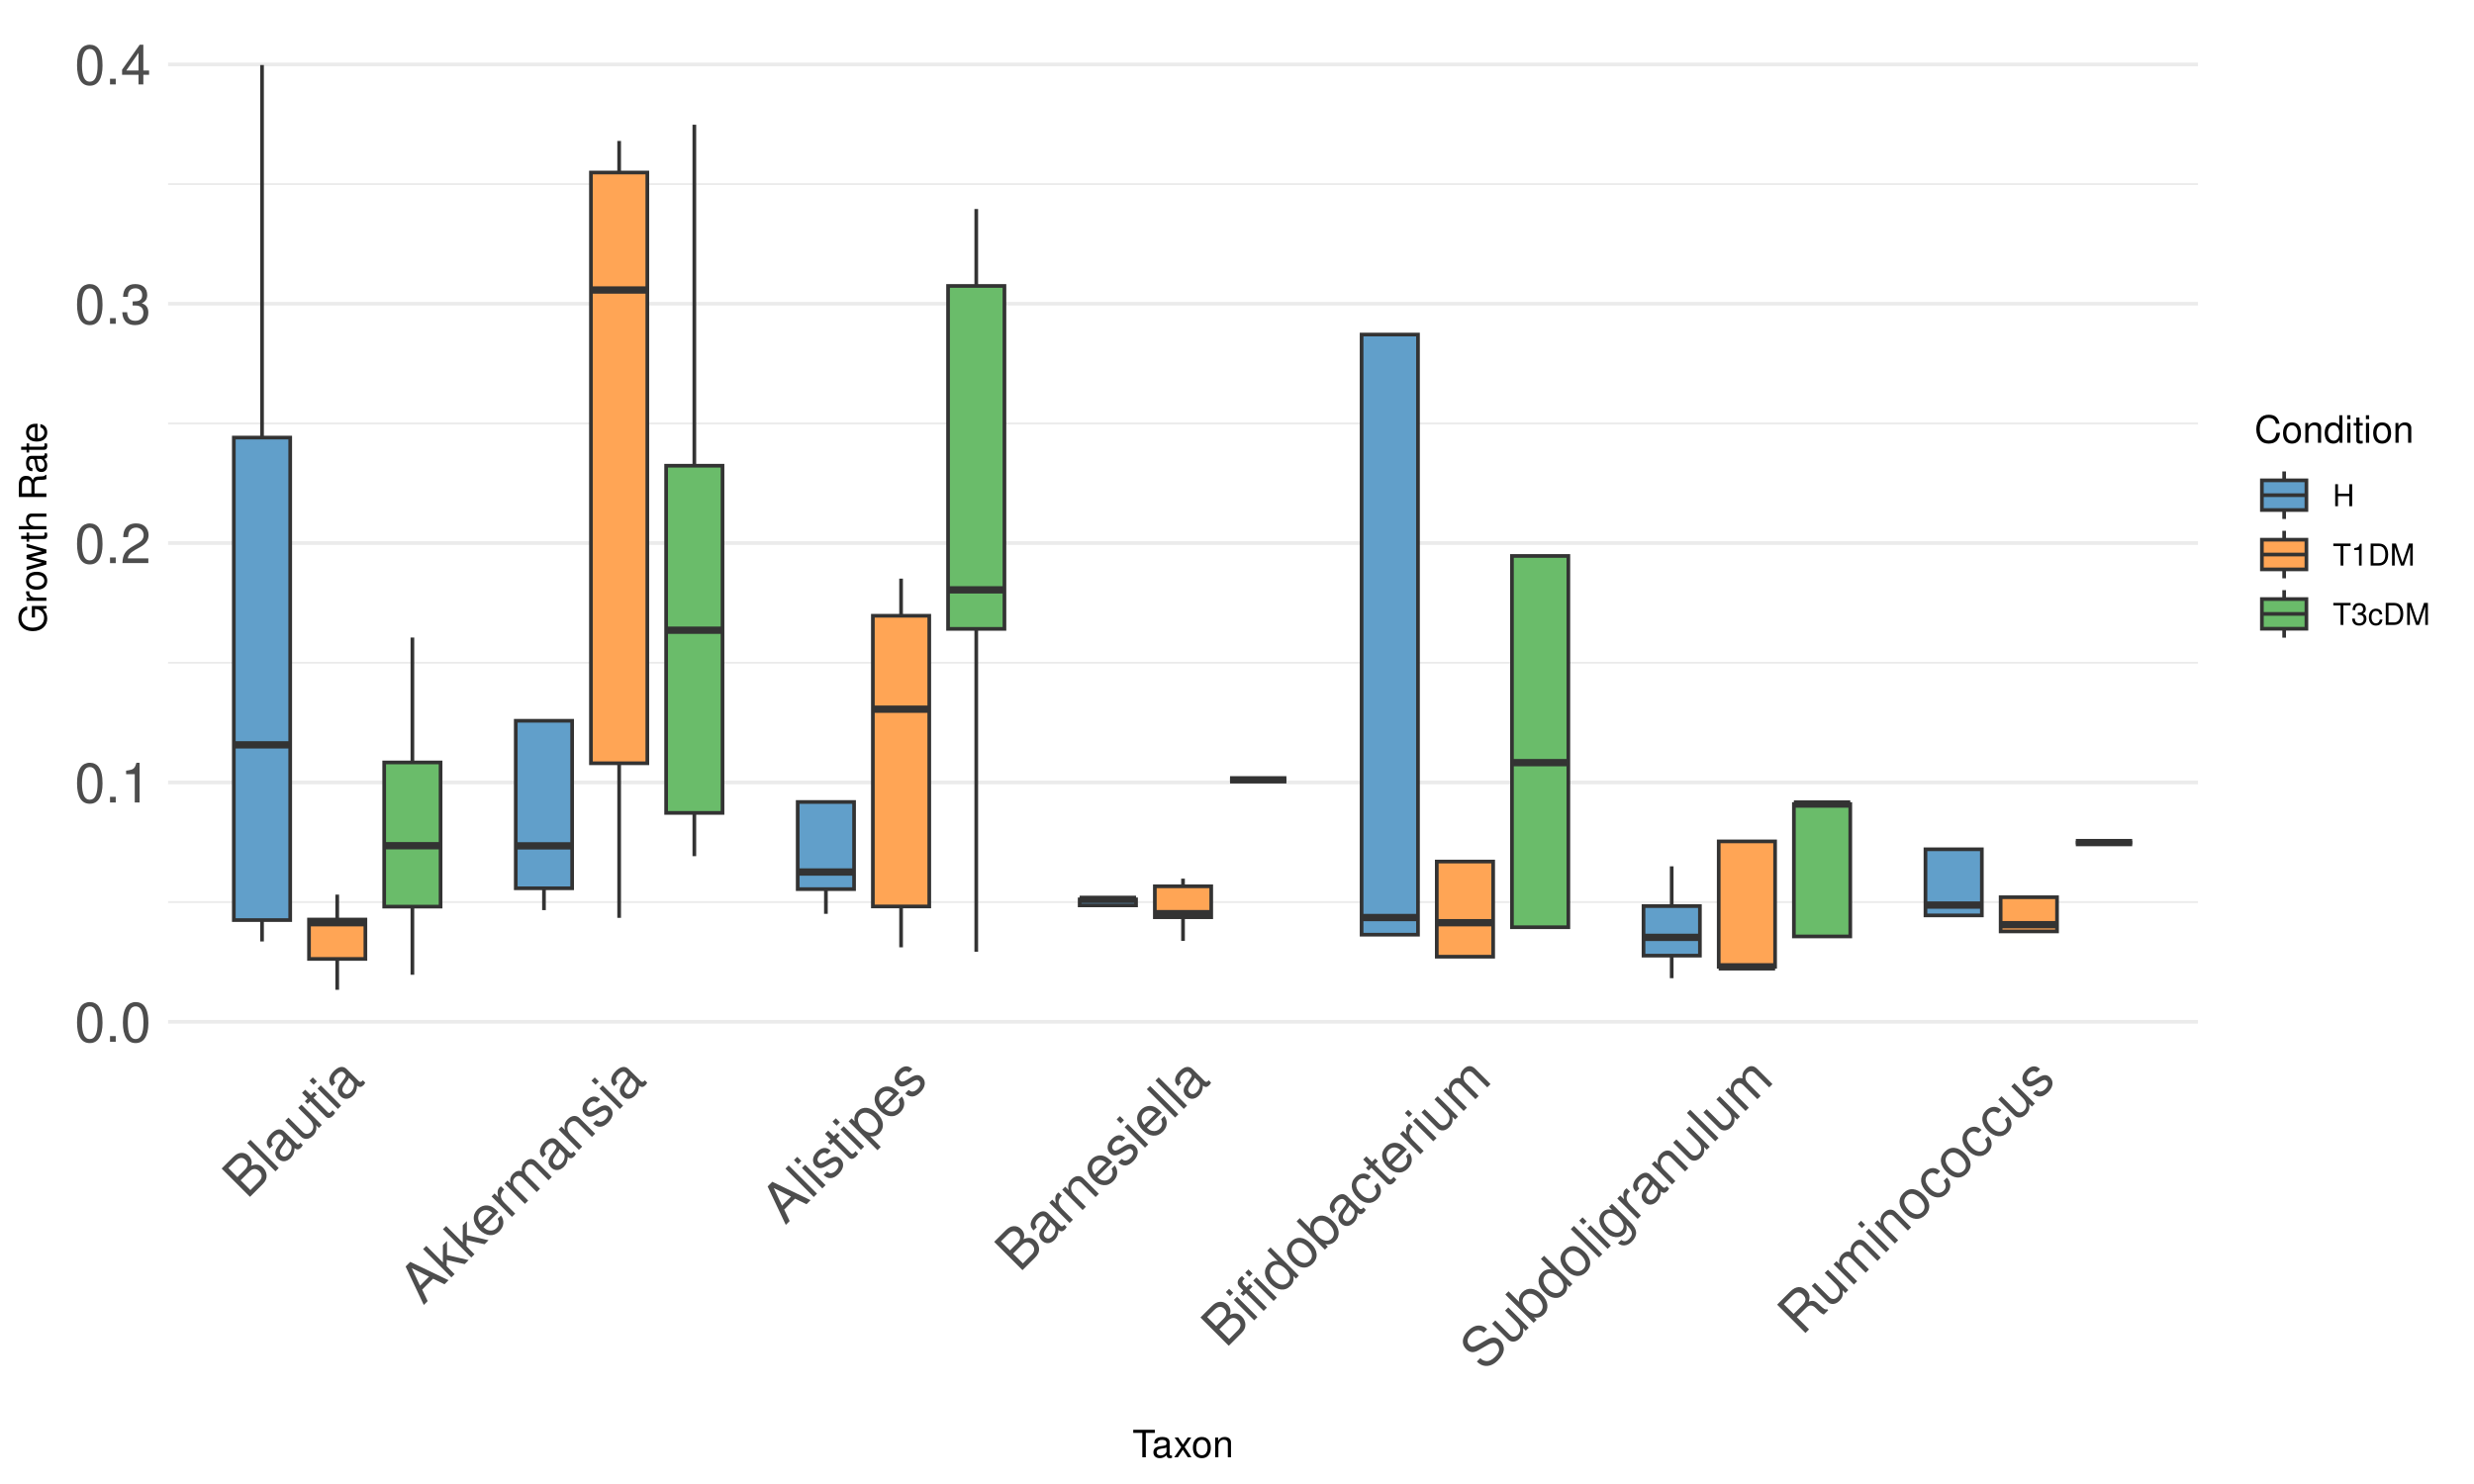
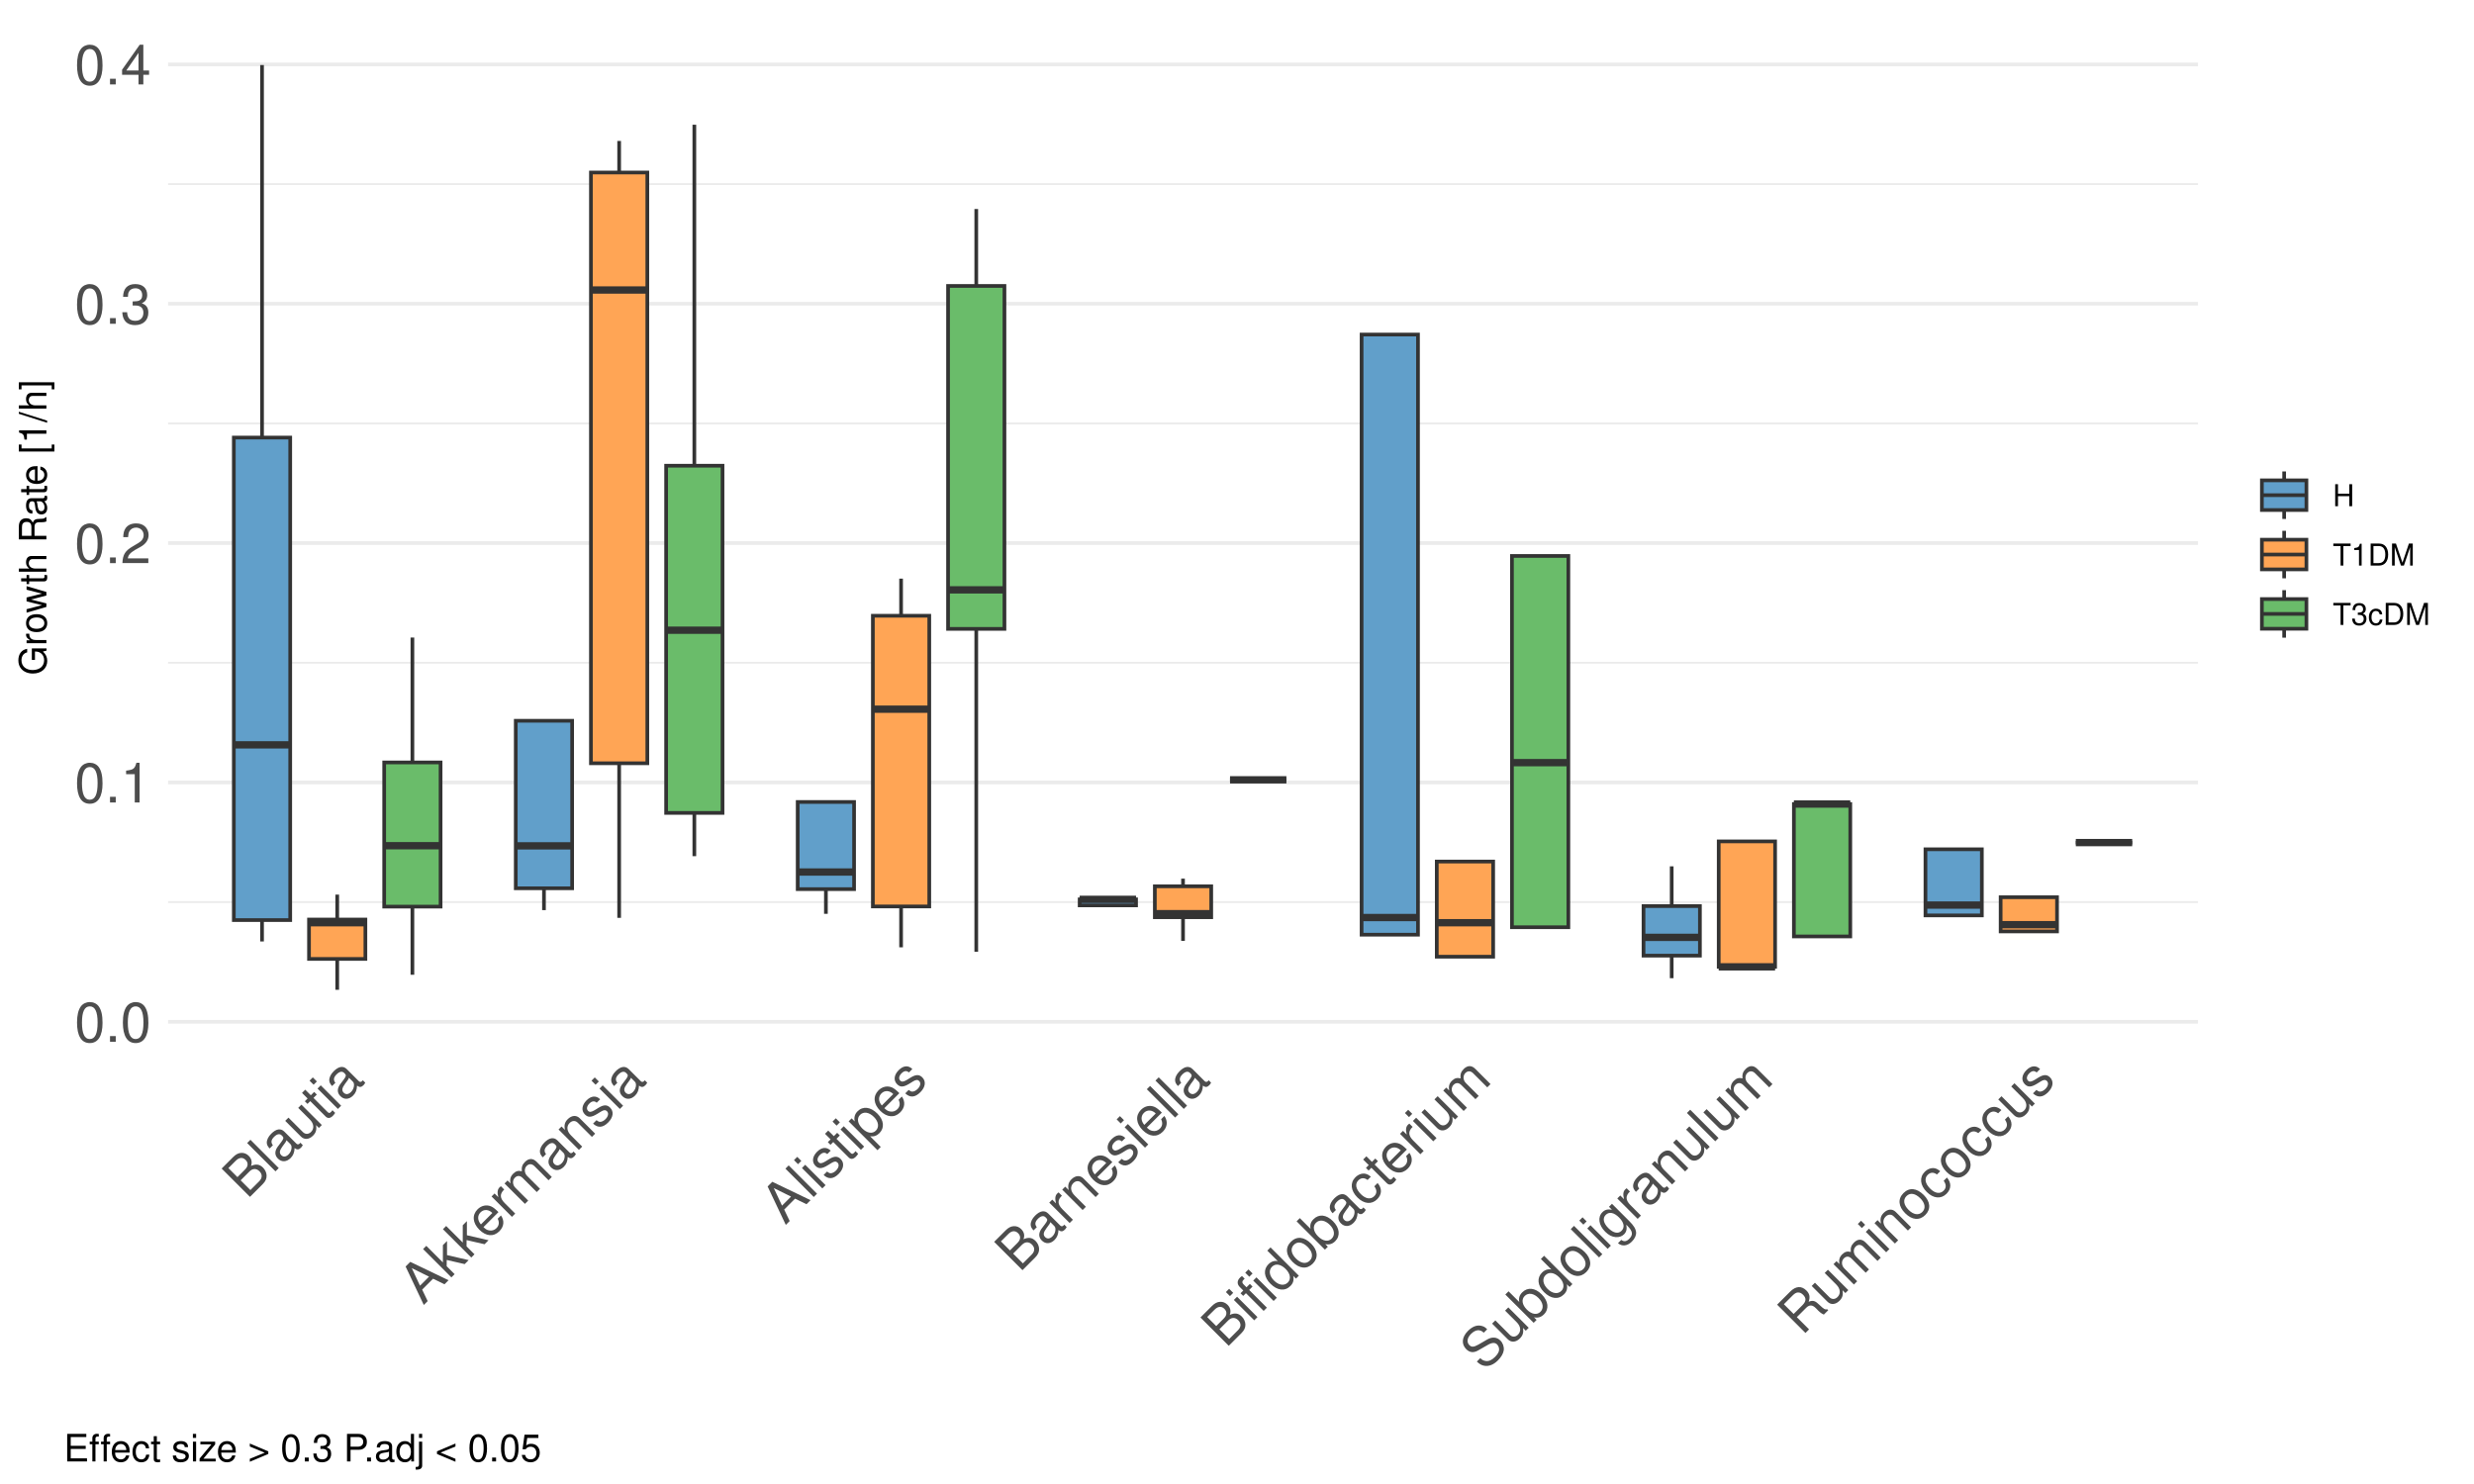
- <svg xmlns="http://www.w3.org/2000/svg" class="svglite" width="720.00pt" height="432.00pt" viewBox="0 0 720.00 432.00">
-   <defs>
-     <style type="text/css">
+ <svg xmlns="http://www.w3.org/2000/svg" class="svglite" width="720.00pt" height="432.00pt" viewBox="0 0 720.00 432.00" version="1.1" id="svg97">
+   <defs id="defs1">
+     <style type="text/css" id="style1">
    .svglite line, .svglite polyline, .svglite polygon, .svglite path, .svglite rect, .svglite circle {
      fill: none;
      stroke: #000000;
      stroke-linecap: round;
      stroke-linejoin: round;
      stroke-miterlimit: 10.00;
    }
    .svglite text {
      white-space: pre;
    }
  </style>
  </defs>
-   <rect width="100%" height="100%" style="stroke: none; fill: none;" />
-   <defs>
+   <rect width="100%" height="100%" style="stroke: none; fill: none;" id="rect1" />
+   <defs id="defs2">
    <clipPath id="cpMC4wMHw3MjAuMDB8MC4wMHw0MzIuMDA=">
-       <rect x="0.00" y="0.00" width="720.00" height="432.00" />
+       <rect x="0.00" y="0.00" width="720.00" height="432.00" id="rect2" />
    </clipPath>
  </defs>
-   <g clip-path="url(#cpMC4wMHw3MjAuMDB8MC4wMHw0MzIuMDA=)">
- </g>
-   <defs>
+   <g clip-path="url(#cpMC4wMHw3MjAuMDB8MC4wMHw0MzIuMDA=)" id="g2" />
+   <defs id="defs3">
    <clipPath id="cpNDguOTF8NjM5LjY4fDUuNDh8MzAxLjYw">
-       <rect x="48.91" y="5.48" width="590.77" height="296.12" />
+       <rect x="48.91" y="5.48" width="590.77" height="296.12" id="rect3" />
    </clipPath>
  </defs>
-   <g clip-path="url(#cpNDguOTF8NjM5LjY4fDUuNDh8MzAxLjYw)">
-     <polyline points="48.91,262.60 639.68,262.60 " style="stroke-width: 0.53; stroke: #EBEBEB; stroke-linecap: butt;" />
-     <polyline points="48.91,192.93 639.68,192.93 " style="stroke-width: 0.53; stroke: #EBEBEB; stroke-linecap: butt;" />
-     <polyline points="48.91,123.26 639.68,123.26 " style="stroke-width: 0.53; stroke: #EBEBEB; stroke-linecap: butt;" />
-     <polyline points="48.91,53.59 639.68,53.59 " style="stroke-width: 0.53; stroke: #EBEBEB; stroke-linecap: butt;" />
-     <polyline points="48.91,297.44 639.68,297.44 " style="stroke-width: 1.07; stroke: #EBEBEB; stroke-linecap: butt;" />
-     <polyline points="48.91,227.77 639.68,227.77 " style="stroke-width: 1.07; stroke: #EBEBEB; stroke-linecap: butt;" />
-     <polyline points="48.91,158.10 639.68,158.10 " style="stroke-width: 1.07; stroke: #EBEBEB; stroke-linecap: butt;" />
-     <polyline points="48.91,88.42 639.68,88.42 " style="stroke-width: 1.07; stroke: #EBEBEB; stroke-linecap: butt;" />
-     <polyline points="48.91,18.75 639.68,18.75 " style="stroke-width: 1.07; stroke: #EBEBEB; stroke-linecap: butt;" />
-     <line x1="76.26" y1="127.38" x2="76.26" y2="18.94" style="stroke-width: 1.07; stroke: #333333; stroke-linecap: butt;" />
-     <line x1="76.26" y1="267.84" x2="76.26" y2="274.06" style="stroke-width: 1.07; stroke: #333333; stroke-linecap: butt;" />
-     <polygon points="68.05,127.38 68.05,267.84 84.46,267.84 84.46,127.38 68.05,127.38 " style="stroke-width: 1.07; stroke: #333333; stroke-linecap: butt; stroke-linejoin: miter; fill: #619FCA;" />
-     <line x1="68.05" y1="216.83" x2="84.46" y2="216.83" style="stroke-width: 2.13; stroke: #333333; stroke-linecap: butt; stroke-linejoin: miter;" />
-     <line x1="98.14" y1="267.68" x2="98.14" y2="260.42" style="stroke-width: 1.07; stroke: #333333; stroke-linecap: butt;" />
-     <line x1="98.14" y1="279.15" x2="98.14" y2="288.14" style="stroke-width: 1.07; stroke: #333333; stroke-linecap: butt;" />
-     <polygon points="89.93,267.68 89.93,279.15 106.34,279.15 106.34,267.68 89.93,267.68 " style="stroke-width: 1.07; stroke: #333333; stroke-linecap: butt; stroke-linejoin: miter; fill: #FFA555;" />
-     <line x1="89.93" y1="268.61" x2="106.34" y2="268.61" style="stroke-width: 2.13; stroke: #333333; stroke-linecap: butt; stroke-linejoin: miter;" />
-     <line x1="120.02" y1="221.95" x2="120.02" y2="185.58" style="stroke-width: 1.07; stroke: #333333; stroke-linecap: butt;" />
-     <line x1="120.02" y1="263.92" x2="120.02" y2="283.75" style="stroke-width: 1.07; stroke: #333333; stroke-linecap: butt;" />
-     <polygon points="111.81,221.95 111.81,263.92 128.22,263.92 128.22,221.95 111.81,221.95 " style="stroke-width: 1.07; stroke: #333333; stroke-linecap: butt; stroke-linejoin: miter; fill: #6ABC6A;" />
-     <line x1="111.81" y1="246.19" x2="128.22" y2="246.19" style="stroke-width: 2.13; stroke: #333333; stroke-linecap: butt; stroke-linejoin: miter;" />
-     <line x1="158.31" y1="209.82" x2="158.31" y2="209.82" style="stroke-width: 1.07; stroke: #333333; stroke-linecap: butt;" />
-     <line x1="158.31" y1="258.58" x2="158.31" y2="264.94" style="stroke-width: 1.07; stroke: #333333; stroke-linecap: butt;" />
-     <polygon points="150.10,209.82 150.10,258.58 166.51,258.58 166.51,209.82 150.10,209.82 " style="stroke-width: 1.07; stroke: #333333; stroke-linecap: butt; stroke-linejoin: miter; fill: #619FCA;" />
-     <line x1="150.10" y1="246.23" x2="166.51" y2="246.23" style="stroke-width: 2.13; stroke: #333333; stroke-linecap: butt; stroke-linejoin: miter;" />
-     <line x1="180.19" y1="50.22" x2="180.19" y2="41.03" style="stroke-width: 1.07; stroke: #333333; stroke-linecap: butt;" />
-     <line x1="180.19" y1="222.19" x2="180.19" y2="267.18" style="stroke-width: 1.07; stroke: #333333; stroke-linecap: butt;" />
-     <polygon points="171.98,50.22 171.98,222.19 188.39,222.19 188.39,50.22 171.98,50.22 " style="stroke-width: 1.07; stroke: #333333; stroke-linecap: butt; stroke-linejoin: miter; fill: #FFA555;" />
-     <line x1="171.98" y1="84.42" x2="188.39" y2="84.42" style="stroke-width: 2.13; stroke: #333333; stroke-linecap: butt; stroke-linejoin: miter;" />
-     <line x1="202.07" y1="135.57" x2="202.07" y2="36.31" style="stroke-width: 1.07; stroke: #333333; stroke-linecap: butt;" />
-     <line x1="202.07" y1="236.64" x2="202.07" y2="249.23" style="stroke-width: 1.07; stroke: #333333; stroke-linecap: butt;" />
-     <polygon points="193.86,135.57 193.86,236.64 210.27,236.64 210.27,135.57 193.86,135.57 " style="stroke-width: 1.07; stroke: #333333; stroke-linecap: butt; stroke-linejoin: miter; fill: #6ABC6A;" />
-     <line x1="193.86" y1="183.46" x2="210.27" y2="183.46" style="stroke-width: 2.13; stroke: #333333; stroke-linecap: butt; stroke-linejoin: miter;" />
-     <line x1="240.36" y1="233.46" x2="240.36" y2="233.46" style="stroke-width: 1.07; stroke: #333333; stroke-linecap: butt;" />
-     <line x1="240.36" y1="258.83" x2="240.36" y2="266.02" style="stroke-width: 1.07; stroke: #333333; stroke-linecap: butt;" />
-     <polygon points="232.15,233.46 232.15,258.83 248.56,258.83 248.56,233.46 232.15,233.46 " style="stroke-width: 1.07; stroke: #333333; stroke-linecap: butt; stroke-linejoin: miter; fill: #619FCA;" />
-     <line x1="232.15" y1="253.85" x2="248.56" y2="253.85" style="stroke-width: 2.13; stroke: #333333; stroke-linecap: butt; stroke-linejoin: miter;" />
-     <line x1="262.24" y1="179.25" x2="262.24" y2="168.44" style="stroke-width: 1.07; stroke: #333333; stroke-linecap: butt;" />
-     <line x1="262.24" y1="263.87" x2="262.24" y2="275.76" style="stroke-width: 1.07; stroke: #333333; stroke-linecap: butt;" />
-     <polygon points="254.03,179.25 254.03,263.87 270.44,263.87 270.44,179.25 254.03,179.25 " style="stroke-width: 1.07; stroke: #333333; stroke-linecap: butt; stroke-linejoin: miter; fill: #FFA555;" />
-     <line x1="254.03" y1="206.45" x2="270.44" y2="206.45" style="stroke-width: 2.13; stroke: #333333; stroke-linecap: butt; stroke-linejoin: miter;" />
-     <line x1="284.12" y1="83.24" x2="284.12" y2="60.84" style="stroke-width: 1.07; stroke: #333333; stroke-linecap: butt;" />
-     <line x1="284.12" y1="183.07" x2="284.12" y2="277.05" style="stroke-width: 1.07; stroke: #333333; stroke-linecap: butt;" />
-     <polygon points="275.91,83.24 275.91,183.07 292.32,183.07 292.32,83.24 275.91,83.24 " style="stroke-width: 1.07; stroke: #333333; stroke-linecap: butt; stroke-linejoin: miter; fill: #6ABC6A;" />
-     <line x1="275.91" y1="171.71" x2="292.32" y2="171.71" style="stroke-width: 2.13; stroke: #333333; stroke-linecap: butt; stroke-linejoin: miter;" />
-     <line x1="322.41" y1="261.81" x2="322.41" y2="261.81" style="stroke-width: 1.07; stroke: #333333; stroke-linecap: butt;" />
-     <line x1="322.41" y1="263.56" x2="322.41" y2="263.56" style="stroke-width: 1.07; stroke: #333333; stroke-linecap: butt;" />
-     <polygon points="314.21,261.81 314.21,263.56 330.62,263.56 330.62,261.81 314.21,261.81 " style="stroke-width: 1.07; stroke: #333333; stroke-linecap: butt; stroke-linejoin: miter; fill: #619FCA;" />
-     <line x1="314.21" y1="261.81" x2="330.62" y2="261.81" style="stroke-width: 2.13; stroke: #333333; stroke-linecap: butt; stroke-linejoin: miter;" />
-     <line x1="344.29" y1="258.01" x2="344.29" y2="255.78" style="stroke-width: 1.07; stroke: #333333; stroke-linecap: butt;" />
-     <line x1="344.29" y1="267.01" x2="344.29" y2="273.88" style="stroke-width: 1.07; stroke: #333333; stroke-linecap: butt;" />
-     <polygon points="336.09,258.01 336.09,267.01 352.50,267.01 352.50,258.01 336.09,258.01 " style="stroke-width: 1.07; stroke: #333333; stroke-linecap: butt; stroke-linejoin: miter; fill: #FFA555;" />
-     <line x1="336.09" y1="265.97" x2="352.50" y2="265.97" style="stroke-width: 2.13; stroke: #333333; stroke-linecap: butt; stroke-linejoin: miter;" />
-     <line x1="366.17" y1="227.01" x2="366.17" y2="227.01" style="stroke-width: 1.07; stroke: #333333; stroke-linecap: butt;" />
-     <line x1="366.17" y1="227.01" x2="366.17" y2="227.01" style="stroke-width: 1.07; stroke: #333333; stroke-linecap: butt;" />
-     <polygon points="357.97,227.01 357.97,227.01 374.38,227.01 374.38,227.01 357.97,227.01 " style="stroke-width: 1.07; stroke: #333333; stroke-linecap: butt; stroke-linejoin: miter; fill: #6ABC6A;" />
-     <line x1="357.97" y1="227.01" x2="374.38" y2="227.01" style="stroke-width: 2.13; stroke: #333333; stroke-linecap: butt; stroke-linejoin: miter;" />
-     <line x1="404.46" y1="97.39" x2="404.46" y2="97.39" style="stroke-width: 1.07; stroke: #333333; stroke-linecap: butt;" />
-     <line x1="404.46" y1="272.09" x2="404.46" y2="272.09" style="stroke-width: 1.07; stroke: #333333; stroke-linecap: butt;" />
-     <polygon points="396.26,97.39 396.26,272.09 412.67,272.09 412.67,97.39 396.26,97.39 " style="stroke-width: 1.07; stroke: #333333; stroke-linecap: butt; stroke-linejoin: miter; fill: #619FCA;" />
-     <line x1="396.26" y1="267.10" x2="412.67" y2="267.10" style="stroke-width: 2.13; stroke: #333333; stroke-linecap: butt; stroke-linejoin: miter;" />
-     <line x1="426.34" y1="250.80" x2="426.34" y2="250.80" style="stroke-width: 1.07; stroke: #333333; stroke-linecap: butt;" />
-     <line x1="426.34" y1="278.50" x2="426.34" y2="278.50" style="stroke-width: 1.07; stroke: #333333; stroke-linecap: butt;" />
-     <polygon points="418.14,250.80 418.14,278.50 434.55,278.50 434.55,250.80 418.14,250.80 " style="stroke-width: 1.07; stroke: #333333; stroke-linecap: butt; stroke-linejoin: miter; fill: #FFA555;" />
-     <line x1="418.14" y1="268.61" x2="434.55" y2="268.61" style="stroke-width: 2.13; stroke: #333333; stroke-linecap: butt; stroke-linejoin: miter;" />
-     <line x1="448.22" y1="161.84" x2="448.22" y2="161.84" style="stroke-width: 1.07; stroke: #333333; stroke-linecap: butt;" />
-     <line x1="448.22" y1="269.92" x2="448.22" y2="269.92" style="stroke-width: 1.07; stroke: #333333; stroke-linecap: butt;" />
-     <polygon points="440.02,161.84 440.02,269.92 456.43,269.92 456.43,161.84 440.02,161.84 " style="stroke-width: 1.07; stroke: #333333; stroke-linecap: butt; stroke-linejoin: miter; fill: #6ABC6A;" />
-     <line x1="440.02" y1="222.01" x2="456.43" y2="222.01" style="stroke-width: 2.13; stroke: #333333; stroke-linecap: butt; stroke-linejoin: miter;" />
-     <line x1="486.51" y1="263.77" x2="486.51" y2="252.20" style="stroke-width: 1.07; stroke: #333333; stroke-linecap: butt;" />
-     <line x1="486.51" y1="278.19" x2="486.51" y2="284.76" style="stroke-width: 1.07; stroke: #333333; stroke-linecap: butt;" />
-     <polygon points="478.31,263.77 478.31,278.19 494.72,278.19 494.72,263.77 478.31,263.77 " style="stroke-width: 1.07; stroke: #333333; stroke-linecap: butt; stroke-linejoin: miter; fill: #619FCA;" />
-     <line x1="478.31" y1="272.87" x2="494.72" y2="272.87" style="stroke-width: 2.13; stroke: #333333; stroke-linecap: butt; stroke-linejoin: miter;" />
-     <line x1="508.39" y1="244.93" x2="508.39" y2="244.93" style="stroke-width: 1.07; stroke: #333333; stroke-linecap: butt;" />
-     <line x1="508.39" y1="281.45" x2="508.39" y2="281.45" style="stroke-width: 1.07; stroke: #333333; stroke-linecap: butt;" />
-     <polygon points="500.19,244.93 500.19,281.45 516.60,281.45 516.60,244.93 500.19,244.93 " style="stroke-width: 1.07; stroke: #333333; stroke-linecap: butt; stroke-linejoin: miter; fill: #FFA555;" />
-     <line x1="500.19" y1="281.45" x2="516.60" y2="281.45" style="stroke-width: 2.13; stroke: #333333; stroke-linecap: butt; stroke-linejoin: miter;" />
-     <line x1="530.27" y1="234.06" x2="530.27" y2="234.06" style="stroke-width: 1.07; stroke: #333333; stroke-linecap: butt;" />
-     <line x1="530.27" y1="272.60" x2="530.27" y2="272.60" style="stroke-width: 1.07; stroke: #333333; stroke-linecap: butt;" />
-     <polygon points="522.07,234.06 522.07,272.60 538.48,272.60 538.48,234.06 522.07,234.06 " style="stroke-width: 1.07; stroke: #333333; stroke-linecap: butt; stroke-linejoin: miter; fill: #6ABC6A;" />
-     <line x1="522.07" y1="234.06" x2="538.48" y2="234.06" style="stroke-width: 2.13; stroke: #333333; stroke-linecap: butt; stroke-linejoin: miter;" />
-     <line x1="568.56" y1="247.23" x2="568.56" y2="247.23" style="stroke-width: 1.07; stroke: #333333; stroke-linecap: butt;" />
-     <line x1="568.56" y1="266.48" x2="568.56" y2="266.48" style="stroke-width: 1.07; stroke: #333333; stroke-linecap: butt;" />
-     <polygon points="560.36,247.23 560.36,266.48 576.77,266.48 576.77,247.23 560.36,247.23 " style="stroke-width: 1.07; stroke: #333333; stroke-linecap: butt; stroke-linejoin: miter; fill: #619FCA;" />
-     <line x1="560.36" y1="263.47" x2="576.77" y2="263.47" style="stroke-width: 2.13; stroke: #333333; stroke-linecap: butt; stroke-linejoin: miter;" />
-     <line x1="590.44" y1="261.19" x2="590.44" y2="261.19" style="stroke-width: 1.07; stroke: #333333; stroke-linecap: butt;" />
-     <line x1="590.44" y1="271.14" x2="590.44" y2="271.14" style="stroke-width: 1.07; stroke: #333333; stroke-linecap: butt;" />
-     <polygon points="582.24,261.19 582.24,271.14 598.65,271.14 598.65,261.19 582.24,261.19 " style="stroke-width: 1.07; stroke: #333333; stroke-linecap: butt; stroke-linejoin: miter; fill: #FFA555;" />
-     <line x1="582.24" y1="269.18" x2="598.65" y2="269.18" style="stroke-width: 2.13; stroke: #333333; stroke-linecap: butt; stroke-linejoin: miter;" />
-     <line x1="612.32" y1="245.28" x2="612.32" y2="245.28" style="stroke-width: 1.07; stroke: #333333; stroke-linecap: butt;" />
-     <line x1="612.32" y1="245.28" x2="612.32" y2="245.28" style="stroke-width: 1.07; stroke: #333333; stroke-linecap: butt;" />
-     <polygon points="604.12,245.28 604.12,245.28 620.53,245.28 620.53,245.28 604.12,245.28 " style="stroke-width: 1.07; stroke: #333333; stroke-linecap: butt; stroke-linejoin: miter; fill: #6ABC6A;" />
-     <line x1="604.12" y1="245.28" x2="620.53" y2="245.28" style="stroke-width: 2.13; stroke: #333333; stroke-linecap: butt; stroke-linejoin: miter;" />
+   <g clip-path="url(#cpNDguOTF8NjM5LjY4fDUuNDh8MzAxLjYw)" id="g73">
+     <polyline points="48.91,262.60 639.68,262.60 " style="stroke-width: 0.53; stroke: #EBEBEB; stroke-linecap: butt;" id="polyline3" />
+     <polyline points="48.91,192.93 639.68,192.93 " style="stroke-width: 0.53; stroke: #EBEBEB; stroke-linecap: butt;" id="polyline4" />
+     <polyline points="48.91,123.26 639.68,123.26 " style="stroke-width: 0.53; stroke: #EBEBEB; stroke-linecap: butt;" id="polyline5" />
+     <polyline points="48.91,53.59 639.68,53.59 " style="stroke-width: 0.53; stroke: #EBEBEB; stroke-linecap: butt;" id="polyline6" />
+     <polyline points="48.91,297.44 639.68,297.44 " style="stroke-width: 1.07; stroke: #EBEBEB; stroke-linecap: butt;" id="polyline7" />
+     <polyline points="48.91,227.77 639.68,227.77 " style="stroke-width: 1.07; stroke: #EBEBEB; stroke-linecap: butt;" id="polyline8" />
+     <polyline points="48.91,158.10 639.68,158.10 " style="stroke-width: 1.07; stroke: #EBEBEB; stroke-linecap: butt;" id="polyline9" />
+     <polyline points="48.91,88.42 639.68,88.42 " style="stroke-width: 1.07; stroke: #EBEBEB; stroke-linecap: butt;" id="polyline10" />
+     <polyline points="48.91,18.75 639.68,18.75 " style="stroke-width: 1.07; stroke: #EBEBEB; stroke-linecap: butt;" id="polyline11" />
+     <line x1="76.26" y1="127.38" x2="76.26" y2="18.94" style="stroke-width: 1.07; stroke: #333333; stroke-linecap: butt;" id="line11" />
+     <line x1="76.26" y1="267.84" x2="76.26" y2="274.06" style="stroke-width: 1.07; stroke: #333333; stroke-linecap: butt;" id="line12" />
+     <polygon points="68.05,127.38 68.05,267.84 84.46,267.84 84.46,127.38 68.05,127.38 " style="stroke-width: 1.07; stroke: #333333; stroke-linecap: butt; stroke-linejoin: miter; fill: #619FCA;" id="polygon12" />
+     <line x1="68.05" y1="216.83" x2="84.46" y2="216.83" style="stroke-width: 2.13; stroke: #333333; stroke-linecap: butt; stroke-linejoin: miter;" id="line13" />
+     <line x1="98.14" y1="267.68" x2="98.14" y2="260.42" style="stroke-width: 1.07; stroke: #333333; stroke-linecap: butt;" id="line14" />
+     <line x1="98.14" y1="279.15" x2="98.14" y2="288.14" style="stroke-width: 1.07; stroke: #333333; stroke-linecap: butt;" id="line15" />
+     <polygon points="89.93,267.68 89.93,279.15 106.34,279.15 106.34,267.68 89.93,267.68 " style="stroke-width: 1.07; stroke: #333333; stroke-linecap: butt; stroke-linejoin: miter; fill: #FFA555;" id="polygon15" />
+     <line x1="89.93" y1="268.61" x2="106.34" y2="268.61" style="stroke-width: 2.13; stroke: #333333; stroke-linecap: butt; stroke-linejoin: miter;" id="line16" />
+     <line x1="120.02" y1="221.95" x2="120.02" y2="185.58" style="stroke-width: 1.07; stroke: #333333; stroke-linecap: butt;" id="line17" />
+     <line x1="120.02" y1="263.92" x2="120.02" y2="283.75" style="stroke-width: 1.07; stroke: #333333; stroke-linecap: butt;" id="line18" />
+     <polygon points="111.81,221.95 111.81,263.92 128.22,263.92 128.22,221.95 111.81,221.95 " style="stroke-width: 1.07; stroke: #333333; stroke-linecap: butt; stroke-linejoin: miter; fill: #6ABC6A;" id="polygon18" />
+     <line x1="111.81" y1="246.19" x2="128.22" y2="246.19" style="stroke-width: 2.13; stroke: #333333; stroke-linecap: butt; stroke-linejoin: miter;" id="line19" />
+     <line x1="158.31" y1="209.82" x2="158.31" y2="209.82" style="stroke-width: 1.07; stroke: #333333; stroke-linecap: butt;" id="line20" />
+     <line x1="158.31" y1="258.58" x2="158.31" y2="264.94" style="stroke-width: 1.07; stroke: #333333; stroke-linecap: butt;" id="line21" />
+     <polygon points="150.10,209.82 150.10,258.58 166.51,258.58 166.51,209.82 150.10,209.82 " style="stroke-width: 1.07; stroke: #333333; stroke-linecap: butt; stroke-linejoin: miter; fill: #619FCA;" id="polygon21" />
+     <line x1="150.10" y1="246.23" x2="166.51" y2="246.23" style="stroke-width: 2.13; stroke: #333333; stroke-linecap: butt; stroke-linejoin: miter;" id="line22" />
+     <line x1="180.19" y1="50.22" x2="180.19" y2="41.03" style="stroke-width: 1.07; stroke: #333333; stroke-linecap: butt;" id="line23" />
+     <line x1="180.19" y1="222.19" x2="180.19" y2="267.18" style="stroke-width: 1.07; stroke: #333333; stroke-linecap: butt;" id="line24" />
+     <polygon points="171.98,50.22 171.98,222.19 188.39,222.19 188.39,50.22 171.98,50.22 " style="stroke-width: 1.07; stroke: #333333; stroke-linecap: butt; stroke-linejoin: miter; fill: #FFA555;" id="polygon24" />
+     <line x1="171.98" y1="84.42" x2="188.39" y2="84.42" style="stroke-width: 2.13; stroke: #333333; stroke-linecap: butt; stroke-linejoin: miter;" id="line25" />
+     <line x1="202.07" y1="135.57" x2="202.07" y2="36.31" style="stroke-width: 1.07; stroke: #333333; stroke-linecap: butt;" id="line26" />
+     <line x1="202.07" y1="236.64" x2="202.07" y2="249.23" style="stroke-width: 1.07; stroke: #333333; stroke-linecap: butt;" id="line27" />
+     <polygon points="193.86,135.57 193.86,236.64 210.27,236.64 210.27,135.57 193.86,135.57 " style="stroke-width: 1.07; stroke: #333333; stroke-linecap: butt; stroke-linejoin: miter; fill: #6ABC6A;" id="polygon27" />
+     <line x1="193.86" y1="183.46" x2="210.27" y2="183.46" style="stroke-width: 2.13; stroke: #333333; stroke-linecap: butt; stroke-linejoin: miter;" id="line28" />
+     <line x1="240.36" y1="233.46" x2="240.36" y2="233.46" style="stroke-width: 1.07; stroke: #333333; stroke-linecap: butt;" id="line29" />
+     <line x1="240.36" y1="258.83" x2="240.36" y2="266.02" style="stroke-width: 1.07; stroke: #333333; stroke-linecap: butt;" id="line30" />
+     <polygon points="232.15,233.46 232.15,258.83 248.56,258.83 248.56,233.46 232.15,233.46 " style="stroke-width: 1.07; stroke: #333333; stroke-linecap: butt; stroke-linejoin: miter; fill: #619FCA;" id="polygon30" />
+     <line x1="232.15" y1="253.85" x2="248.56" y2="253.85" style="stroke-width: 2.13; stroke: #333333; stroke-linecap: butt; stroke-linejoin: miter;" id="line31" />
+     <line x1="262.24" y1="179.25" x2="262.24" y2="168.44" style="stroke-width: 1.07; stroke: #333333; stroke-linecap: butt;" id="line32" />
+     <line x1="262.24" y1="263.87" x2="262.24" y2="275.76" style="stroke-width: 1.07; stroke: #333333; stroke-linecap: butt;" id="line33" />
+     <polygon points="254.03,179.25 254.03,263.87 270.44,263.87 270.44,179.25 254.03,179.25 " style="stroke-width: 1.07; stroke: #333333; stroke-linecap: butt; stroke-linejoin: miter; fill: #FFA555;" id="polygon33" />
+     <line x1="254.03" y1="206.45" x2="270.44" y2="206.45" style="stroke-width: 2.13; stroke: #333333; stroke-linecap: butt; stroke-linejoin: miter;" id="line34" />
+     <line x1="284.12" y1="83.24" x2="284.12" y2="60.84" style="stroke-width: 1.07; stroke: #333333; stroke-linecap: butt;" id="line35" />
+     <line x1="284.12" y1="183.07" x2="284.12" y2="277.05" style="stroke-width: 1.07; stroke: #333333; stroke-linecap: butt;" id="line36" />
+     <polygon points="275.91,83.24 275.91,183.07 292.32,183.07 292.32,83.24 275.91,83.24 " style="stroke-width: 1.07; stroke: #333333; stroke-linecap: butt; stroke-linejoin: miter; fill: #6ABC6A;" id="polygon36" />
+     <line x1="275.91" y1="171.71" x2="292.32" y2="171.71" style="stroke-width: 2.13; stroke: #333333; stroke-linecap: butt; stroke-linejoin: miter;" id="line37" />
+     <line x1="322.41" y1="261.81" x2="322.41" y2="261.81" style="stroke-width: 1.07; stroke: #333333; stroke-linecap: butt;" id="line38" />
+     <line x1="322.41" y1="263.56" x2="322.41" y2="263.56" style="stroke-width: 1.07; stroke: #333333; stroke-linecap: butt;" id="line39" />
+     <polygon points="314.21,261.81 314.21,263.56 330.62,263.56 330.62,261.81 314.21,261.81 " style="stroke-width: 1.07; stroke: #333333; stroke-linecap: butt; stroke-linejoin: miter; fill: #619FCA;" id="polygon39" />
+     <line x1="314.21" y1="261.81" x2="330.62" y2="261.81" style="stroke-width: 2.13; stroke: #333333; stroke-linecap: butt; stroke-linejoin: miter;" id="line40" />
+     <line x1="344.29" y1="258.01" x2="344.29" y2="255.78" style="stroke-width: 1.07; stroke: #333333; stroke-linecap: butt;" id="line41" />
+     <line x1="344.29" y1="267.01" x2="344.29" y2="273.88" style="stroke-width: 1.07; stroke: #333333; stroke-linecap: butt;" id="line42" />
+     <polygon points="336.09,258.01 336.09,267.01 352.50,267.01 352.50,258.01 336.09,258.01 " style="stroke-width: 1.07; stroke: #333333; stroke-linecap: butt; stroke-linejoin: miter; fill: #FFA555;" id="polygon42" />
+     <line x1="336.09" y1="265.97" x2="352.50" y2="265.97" style="stroke-width: 2.13; stroke: #333333; stroke-linecap: butt; stroke-linejoin: miter;" id="line43" />
+     <line x1="366.17" y1="227.01" x2="366.17" y2="227.01" style="stroke-width: 1.07; stroke: #333333; stroke-linecap: butt;" id="line44" />
+     <line x1="366.17" y1="227.01" x2="366.17" y2="227.01" style="stroke-width: 1.07; stroke: #333333; stroke-linecap: butt;" id="line45" />
+     <polygon points="357.97,227.01 357.97,227.01 374.38,227.01 374.38,227.01 357.97,227.01 " style="stroke-width: 1.07; stroke: #333333; stroke-linecap: butt; stroke-linejoin: miter; fill: #6ABC6A;" id="polygon45" />
+     <line x1="357.97" y1="227.01" x2="374.38" y2="227.01" style="stroke-width: 2.13; stroke: #333333; stroke-linecap: butt; stroke-linejoin: miter;" id="line46" />
+     <line x1="404.46" y1="97.39" x2="404.46" y2="97.39" style="stroke-width: 1.07; stroke: #333333; stroke-linecap: butt;" id="line47" />
+     <line x1="404.46" y1="272.09" x2="404.46" y2="272.09" style="stroke-width: 1.07; stroke: #333333; stroke-linecap: butt;" id="line48" />
+     <polygon points="396.26,97.39 396.26,272.09 412.67,272.09 412.67,97.39 396.26,97.39 " style="stroke-width: 1.07; stroke: #333333; stroke-linecap: butt; stroke-linejoin: miter; fill: #619FCA;" id="polygon48" />
+     <line x1="396.26" y1="267.10" x2="412.67" y2="267.10" style="stroke-width: 2.13; stroke: #333333; stroke-linecap: butt; stroke-linejoin: miter;" id="line49" />
+     <line x1="426.34" y1="250.80" x2="426.34" y2="250.80" style="stroke-width: 1.07; stroke: #333333; stroke-linecap: butt;" id="line50" />
+     <line x1="426.34" y1="278.50" x2="426.34" y2="278.50" style="stroke-width: 1.07; stroke: #333333; stroke-linecap: butt;" id="line51" />
+     <polygon points="418.14,250.80 418.14,278.50 434.55,278.50 434.55,250.80 418.14,250.80 " style="stroke-width: 1.07; stroke: #333333; stroke-linecap: butt; stroke-linejoin: miter; fill: #FFA555;" id="polygon51" />
+     <line x1="418.14" y1="268.61" x2="434.55" y2="268.61" style="stroke-width: 2.13; stroke: #333333; stroke-linecap: butt; stroke-linejoin: miter;" id="line52" />
+     <line x1="448.22" y1="161.84" x2="448.22" y2="161.84" style="stroke-width: 1.07; stroke: #333333; stroke-linecap: butt;" id="line53" />
+     <line x1="448.22" y1="269.92" x2="448.22" y2="269.92" style="stroke-width: 1.07; stroke: #333333; stroke-linecap: butt;" id="line54" />
+     <polygon points="440.02,161.84 440.02,269.92 456.43,269.92 456.43,161.84 440.02,161.84 " style="stroke-width: 1.07; stroke: #333333; stroke-linecap: butt; stroke-linejoin: miter; fill: #6ABC6A;" id="polygon54" />
+     <line x1="440.02" y1="222.01" x2="456.43" y2="222.01" style="stroke-width: 2.13; stroke: #333333; stroke-linecap: butt; stroke-linejoin: miter;" id="line55" />
+     <line x1="486.51" y1="263.77" x2="486.51" y2="252.20" style="stroke-width: 1.07; stroke: #333333; stroke-linecap: butt;" id="line56" />
+     <line x1="486.51" y1="278.19" x2="486.51" y2="284.76" style="stroke-width: 1.07; stroke: #333333; stroke-linecap: butt;" id="line57" />
+     <polygon points="478.31,263.77 478.31,278.19 494.72,278.19 494.72,263.77 478.31,263.77 " style="stroke-width: 1.07; stroke: #333333; stroke-linecap: butt; stroke-linejoin: miter; fill: #619FCA;" id="polygon57" />
+     <line x1="478.31" y1="272.87" x2="494.72" y2="272.87" style="stroke-width: 2.13; stroke: #333333; stroke-linecap: butt; stroke-linejoin: miter;" id="line58" />
+     <line x1="508.39" y1="244.93" x2="508.39" y2="244.93" style="stroke-width: 1.07; stroke: #333333; stroke-linecap: butt;" id="line59" />
+     <line x1="508.39" y1="281.45" x2="508.39" y2="281.45" style="stroke-width: 1.07; stroke: #333333; stroke-linecap: butt;" id="line60" />
+     <polygon points="500.19,244.93 500.19,281.45 516.60,281.45 516.60,244.93 500.19,244.93 " style="stroke-width: 1.07; stroke: #333333; stroke-linecap: butt; stroke-linejoin: miter; fill: #FFA555;" id="polygon60" />
+     <line x1="500.19" y1="281.45" x2="516.60" y2="281.45" style="stroke-width: 2.13; stroke: #333333; stroke-linecap: butt; stroke-linejoin: miter;" id="line61" />
+     <line x1="530.27" y1="234.06" x2="530.27" y2="234.06" style="stroke-width: 1.07; stroke: #333333; stroke-linecap: butt;" id="line62" />
+     <line x1="530.27" y1="272.60" x2="530.27" y2="272.60" style="stroke-width: 1.07; stroke: #333333; stroke-linecap: butt;" id="line63" />
+     <polygon points="522.07,234.06 522.07,272.60 538.48,272.60 538.48,234.06 522.07,234.06 " style="stroke-width: 1.07; stroke: #333333; stroke-linecap: butt; stroke-linejoin: miter; fill: #6ABC6A;" id="polygon63" />
+     <line x1="522.07" y1="234.06" x2="538.48" y2="234.06" style="stroke-width: 2.13; stroke: #333333; stroke-linecap: butt; stroke-linejoin: miter;" id="line64" />
+     <line x1="568.56" y1="247.23" x2="568.56" y2="247.23" style="stroke-width: 1.07; stroke: #333333; stroke-linecap: butt;" id="line65" />
+     <line x1="568.56" y1="266.48" x2="568.56" y2="266.48" style="stroke-width: 1.07; stroke: #333333; stroke-linecap: butt;" id="line66" />
+     <polygon points="560.36,247.23 560.36,266.48 576.77,266.48 576.77,247.23 560.36,247.23 " style="stroke-width: 1.07; stroke: #333333; stroke-linecap: butt; stroke-linejoin: miter; fill: #619FCA;" id="polygon66" />
+     <line x1="560.36" y1="263.47" x2="576.77" y2="263.47" style="stroke-width: 2.13; stroke: #333333; stroke-linecap: butt; stroke-linejoin: miter;" id="line67" />
+     <line x1="590.44" y1="261.19" x2="590.44" y2="261.19" style="stroke-width: 1.07; stroke: #333333; stroke-linecap: butt;" id="line68" />
+     <line x1="590.44" y1="271.14" x2="590.44" y2="271.14" style="stroke-width: 1.07; stroke: #333333; stroke-linecap: butt;" id="line69" />
+     <polygon points="582.24,261.19 582.24,271.14 598.65,271.14 598.65,261.19 582.24,261.19 " style="stroke-width: 1.07; stroke: #333333; stroke-linecap: butt; stroke-linejoin: miter; fill: #FFA555;" id="polygon69" />
+     <line x1="582.24" y1="269.18" x2="598.65" y2="269.18" style="stroke-width: 2.13; stroke: #333333; stroke-linecap: butt; stroke-linejoin: miter;" id="line70" />
+     <line x1="612.32" y1="245.28" x2="612.32" y2="245.28" style="stroke-width: 1.07; stroke: #333333; stroke-linecap: butt;" id="line71" />
+     <line x1="612.32" y1="245.28" x2="612.32" y2="245.28" style="stroke-width: 1.07; stroke: #333333; stroke-linecap: butt;" id="line72" />
+     <polygon points="604.12,245.28 604.12,245.28 620.53,245.28 620.53,245.28 604.12,245.28 " style="stroke-width: 1.07; stroke: #333333; stroke-linecap: butt; stroke-linejoin: miter; fill: #6ABC6A;" id="polygon72" />
+     <line x1="604.12" y1="245.28" x2="620.53" y2="245.28" style="stroke-width: 2.13; stroke: #333333; stroke-linecap: butt; stroke-linejoin: miter;" id="line73" />
  </g>
-   <g clip-path="url(#cpMC4wMHw3MjAuMDB8MC4wMHw0MzIuMDA=)">
-     <text x="43.97" y="303.27" text-anchor="end" style="font-size: 16.00px;fill: #4D4D4D; font-family: &quot;Nimbus Sans&quot;;" textLength="25.44px" lengthAdjust="spacingAndGlyphs">0.0</text>
-     <text x="43.97" y="233.60" text-anchor="end" style="font-size: 16.00px;fill: #4D4D4D; font-family: &quot;Nimbus Sans&quot;;" textLength="25.44px" lengthAdjust="spacingAndGlyphs">0.1</text>
-     <text x="43.97" y="163.93" text-anchor="end" style="font-size: 16.00px;fill: #4D4D4D; font-family: &quot;Nimbus Sans&quot;;" textLength="25.44px" lengthAdjust="spacingAndGlyphs">0.2</text>
-     <text x="43.97" y="94.26" text-anchor="end" style="font-size: 16.00px;fill: #4D4D4D; font-family: &quot;Nimbus Sans&quot;;" textLength="25.44px" lengthAdjust="spacingAndGlyphs">0.3</text>
-     <text x="43.97" y="24.58" text-anchor="end" style="font-size: 16.00px;fill: #4D4D4D; font-family: &quot;Nimbus Sans&quot;;" textLength="25.44px" lengthAdjust="spacingAndGlyphs">0.4</text>
-     <text transform="translate(106.38,314.78) rotate(-45)" text-anchor="end" style="font-size: 16.00px;fill: #4D4D4D; font-family: &quot;Nimbus Sans&quot;;" textLength="55.88px" lengthAdjust="spacingAndGlyphs">Blautia</text>
-     <text transform="translate(188.44,314.78) rotate(-45)" text-anchor="end" style="font-size: 16.00px;fill: #4D4D4D; font-family: &quot;Nimbus Sans&quot;;" textLength="103.17px" lengthAdjust="spacingAndGlyphs">Akkermansia</text>
-     <text transform="translate(270.49,314.78) rotate(-45)" text-anchor="end" style="font-size: 16.00px;fill: #4D4D4D; font-family: &quot;Nimbus Sans&quot;;" textLength="67.21px" lengthAdjust="spacingAndGlyphs">Alistipes</text>
-     <text transform="translate(352.54,314.78) rotate(-45)" text-anchor="end" style="font-size: 16.00px;fill: #4D4D4D; font-family: &quot;Nimbus Sans&quot;;" textLength="88.37px" lengthAdjust="spacingAndGlyphs">Barnesiella</text>
-     <text transform="translate(434.59,314.78) rotate(-45)" text-anchor="end" style="font-size: 16.00px;fill: #4D4D4D; font-family: &quot;Nimbus Sans&quot;;" textLength="127.04px" lengthAdjust="spacingAndGlyphs">Bifidobacterium</text>
-     <text transform="translate(516.64,314.78) rotate(-45)" text-anchor="end" style="font-size: 16.00px;fill: #4D4D4D; font-family: &quot;Nimbus Sans&quot;;" textLength="136.25px" lengthAdjust="spacingAndGlyphs">Subdoligranulum</text>
-     <text transform="translate(598.69,314.78) rotate(-45)" text-anchor="end" style="font-size: 16.00px;fill: #4D4D4D; font-family: &quot;Nimbus Sans&quot;;" textLength="115.14px" lengthAdjust="spacingAndGlyphs">Ruminococcus</text>
-     <text x="344.29" y="424.23" text-anchor="middle" style="font-size: 11.00px; font-family: &quot;Nimbus Sans&quot;;" textLength="31.51px" lengthAdjust="spacingAndGlyphs">Taxon</text>
-     <text transform="translate(13.50,153.54) rotate(-90)" text-anchor="middle" style="font-size: 11.00px; font-family: &quot;Nimbus Sans&quot;;" textLength="68.54px" lengthAdjust="spacingAndGlyphs">Growth Rate</text>
-     <text x="656.11" y="128.89" style="font-size: 11.00px; font-family: &quot;Nimbus Sans&quot;;" textLength="52.50px" lengthAdjust="spacingAndGlyphs">Condition</text>
-     <polyline points="664.75,151.07 664.75,148.47 " style="stroke-width: 1.07; stroke: #333333; stroke-linecap: butt; stroke-linejoin: miter;" />
-     <polyline points="664.75,139.83 664.75,137.24 " style="stroke-width: 1.07; stroke: #333333; stroke-linecap: butt; stroke-linejoin: miter;" />
-     <rect x="658.27" y="139.83" width="12.96" height="8.64" style="stroke-width: 1.07; stroke: #333333; stroke-linecap: butt; stroke-linejoin: miter; fill: #619FCA;" />
-     <polyline points="658.27,144.15 671.23,144.15 " style="stroke-width: 1.07; stroke: #333333; stroke-linecap: butt; stroke-linejoin: miter;" />
-     <polyline points="664.75,168.35 664.75,165.75 " style="stroke-width: 1.07; stroke: #333333; stroke-linecap: butt; stroke-linejoin: miter;" />
-     <polyline points="664.75,157.11 664.75,154.52 " style="stroke-width: 1.07; stroke: #333333; stroke-linecap: butt; stroke-linejoin: miter;" />
-     <rect x="658.27" y="157.11" width="12.96" height="8.64" style="stroke-width: 1.07; stroke: #333333; stroke-linecap: butt; stroke-linejoin: miter; fill: #FFA555;" />
-     <polyline points="658.27,161.43 671.23,161.43 " style="stroke-width: 1.07; stroke: #333333; stroke-linecap: butt; stroke-linejoin: miter;" />
-     <polyline points="664.75,185.63 664.75,183.03 " style="stroke-width: 1.07; stroke: #333333; stroke-linecap: butt; stroke-linejoin: miter;" />
-     <polyline points="664.75,174.39 664.75,171.80 " style="stroke-width: 1.07; stroke: #333333; stroke-linecap: butt; stroke-linejoin: miter;" />
-     <rect x="658.27" y="174.39" width="12.96" height="8.64" style="stroke-width: 1.07; stroke: #333333; stroke-linecap: butt; stroke-linejoin: miter; fill: #6ABC6A;" />
-     <polyline points="658.27,178.71 671.23,178.71 " style="stroke-width: 1.07; stroke: #333333; stroke-linecap: butt; stroke-linejoin: miter;" />
-     <text x="678.87" y="147.36" style="font-size: 8.80px; font-family: &quot;Nimbus Sans&quot;;" textLength="6.62px" lengthAdjust="spacingAndGlyphs">H</text>
-     <text x="678.87" y="164.64" style="font-size: 8.80px; font-family: &quot;Nimbus Sans&quot;;" textLength="25.33px" lengthAdjust="spacingAndGlyphs">T1DM</text>
-     <text x="678.87" y="181.92" style="font-size: 8.80px; font-family: &quot;Nimbus Sans&quot;;" textLength="30.17px" lengthAdjust="spacingAndGlyphs">T3cDM</text>
+   <g clip-path="url(#cpMC4wMHw3MjAuMDB8MC4wMHw0MzIuMDA=)" id="g97">
+     <text x="43.97" y="303.27" text-anchor="end" style="font-size: 16.00px;fill: #4D4D4D; font-family: &quot;Nimbus Sans&quot;;" textLength="25.44px" lengthAdjust="spacingAndGlyphs" id="text73">0.0</text>
+     <text x="43.97" y="233.60" text-anchor="end" style="font-size: 16.00px;fill: #4D4D4D; font-family: &quot;Nimbus Sans&quot;;" textLength="25.44px" lengthAdjust="spacingAndGlyphs" id="text74">0.1</text>
+     <text x="43.97" y="163.93" text-anchor="end" style="font-size: 16.00px;fill: #4D4D4D; font-family: &quot;Nimbus Sans&quot;;" textLength="25.44px" lengthAdjust="spacingAndGlyphs" id="text75">0.2</text>
+     <text x="43.97" y="94.26" text-anchor="end" style="font-size: 16.00px;fill: #4D4D4D; font-family: &quot;Nimbus Sans&quot;;" textLength="25.44px" lengthAdjust="spacingAndGlyphs" id="text76">0.3</text>
+     <text x="43.97" y="24.58" text-anchor="end" style="font-size: 16.00px;fill: #4D4D4D; font-family: &quot;Nimbus Sans&quot;;" textLength="25.44px" lengthAdjust="spacingAndGlyphs" id="text77">0.4</text>
+     <text transform="translate(106.38,314.78) rotate(-45)" text-anchor="end" style="font-size: 16.00px;fill: #4D4D4D; font-family: &quot;Nimbus Sans&quot;;" textLength="55.88px" lengthAdjust="spacingAndGlyphs" id="text78">Blautia</text>
+     <text transform="translate(188.44,314.78) rotate(-45)" text-anchor="end" style="font-size: 16.00px;fill: #4D4D4D; font-family: &quot;Nimbus Sans&quot;;" textLength="103.17px" lengthAdjust="spacingAndGlyphs" id="text79">Akkermansia</text>
+     <text transform="translate(270.49,314.78) rotate(-45)" text-anchor="end" style="font-size: 16.00px;fill: #4D4D4D; font-family: &quot;Nimbus Sans&quot;;" textLength="67.21px" lengthAdjust="spacingAndGlyphs" id="text80">Alistipes</text>
+     <text transform="translate(352.54,314.78) rotate(-45)" text-anchor="end" style="font-size: 16.00px;fill: #4D4D4D; font-family: &quot;Nimbus Sans&quot;;" textLength="88.37px" lengthAdjust="spacingAndGlyphs" id="text81">Barnesiella</text>
+     <text transform="translate(434.59,314.78) rotate(-45)" text-anchor="end" style="font-size: 16.00px;fill: #4D4D4D; font-family: &quot;Nimbus Sans&quot;;" textLength="127.04px" lengthAdjust="spacingAndGlyphs" id="text82">Bifidobacterium</text>
+     <text transform="translate(516.64,314.78) rotate(-45)" text-anchor="end" style="font-size: 16.00px;fill: #4D4D4D; font-family: &quot;Nimbus Sans&quot;;" textLength="136.25px" lengthAdjust="spacingAndGlyphs" id="text83">Subdoligranulum</text>
+     <text transform="translate(598.69,314.78) rotate(-45)" text-anchor="end" style="font-size: 16.00px;fill: #4D4D4D; font-family: &quot;Nimbus Sans&quot;;" textLength="115.14px" lengthAdjust="spacingAndGlyphs" id="text84">Ruminococcus</text>
+     <text x="344.29" y="424.23" text-anchor="middle" style="font-size:11px;font-family:'Nimbus Sans'" textLength="159.78" lengthAdjust="spacingAndGlyphs" id="text85" transform="translate(-256.223,1.201856)">Effect size &gt; 0.3 P.adj &lt; 0.05</text>
+     <text transform="translate(13.50,153.54) rotate(-90)" text-anchor="middle" style="font-size: 11.00px; font-family: &quot;Nimbus Sans&quot;;" textLength="98.29px" lengthAdjust="spacingAndGlyphs" id="text86">Growth Rate [1/h]</text>
+     <polyline points="664.75,151.07 664.75,148.47 " style="stroke-width: 1.07; stroke: #333333; stroke-linecap: butt; stroke-linejoin: miter;" id="polyline87" />
+     <polyline points="664.75,139.83 664.75,137.24 " style="stroke-width: 1.07; stroke: #333333; stroke-linecap: butt; stroke-linejoin: miter;" id="polyline88" />
+     <rect x="658.27" y="139.83" width="12.96" height="8.64" style="stroke-width: 1.07; stroke: #333333; stroke-linecap: butt; stroke-linejoin: miter; fill: #619FCA;" id="rect88" />
+     <polyline points="658.27,144.15 671.23,144.15 " style="stroke-width: 1.07; stroke: #333333; stroke-linecap: butt; stroke-linejoin: miter;" id="polyline89" />
+     <polyline points="664.75,168.35 664.75,165.75 " style="stroke-width: 1.07; stroke: #333333; stroke-linecap: butt; stroke-linejoin: miter;" id="polyline90" />
+     <polyline points="664.75,157.11 664.75,154.52 " style="stroke-width: 1.07; stroke: #333333; stroke-linecap: butt; stroke-linejoin: miter;" id="polyline91" />
+     <rect x="658.27" y="157.11" width="12.96" height="8.64" style="stroke-width: 1.07; stroke: #333333; stroke-linecap: butt; stroke-linejoin: miter; fill: #FFA555;" id="rect91" />
+     <polyline points="658.27,161.43 671.23,161.43 " style="stroke-width: 1.07; stroke: #333333; stroke-linecap: butt; stroke-linejoin: miter;" id="polyline92" />
+     <polyline points="664.75,185.63 664.75,183.03 " style="stroke-width: 1.07; stroke: #333333; stroke-linecap: butt; stroke-linejoin: miter;" id="polyline93" />
+     <polyline points="664.75,174.39 664.75,171.80 " style="stroke-width: 1.07; stroke: #333333; stroke-linecap: butt; stroke-linejoin: miter;" id="polyline94" />
+     <rect x="658.27" y="174.39" width="12.96" height="8.64" style="stroke-width: 1.07; stroke: #333333; stroke-linecap: butt; stroke-linejoin: miter; fill: #6ABC6A;" id="rect94" />
+     <polyline points="658.27,178.71 671.23,178.71 " style="stroke-width: 1.07; stroke: #333333; stroke-linecap: butt; stroke-linejoin: miter;" id="polyline95" />
+     <text x="678.87" y="147.36" style="font-size: 8.80px; font-family: &quot;Nimbus Sans&quot;;" textLength="6.62px" lengthAdjust="spacingAndGlyphs" id="text95">H</text>
+     <text x="678.87" y="164.64" style="font-size: 8.80px; font-family: &quot;Nimbus Sans&quot;;" textLength="25.33px" lengthAdjust="spacingAndGlyphs" id="text96">T1DM</text>
+     <text x="678.87" y="181.92" style="font-size: 8.80px; font-family: &quot;Nimbus Sans&quot;;" textLength="30.17px" lengthAdjust="spacingAndGlyphs" id="text97">T3cDM</text>
  </g>
</svg>
